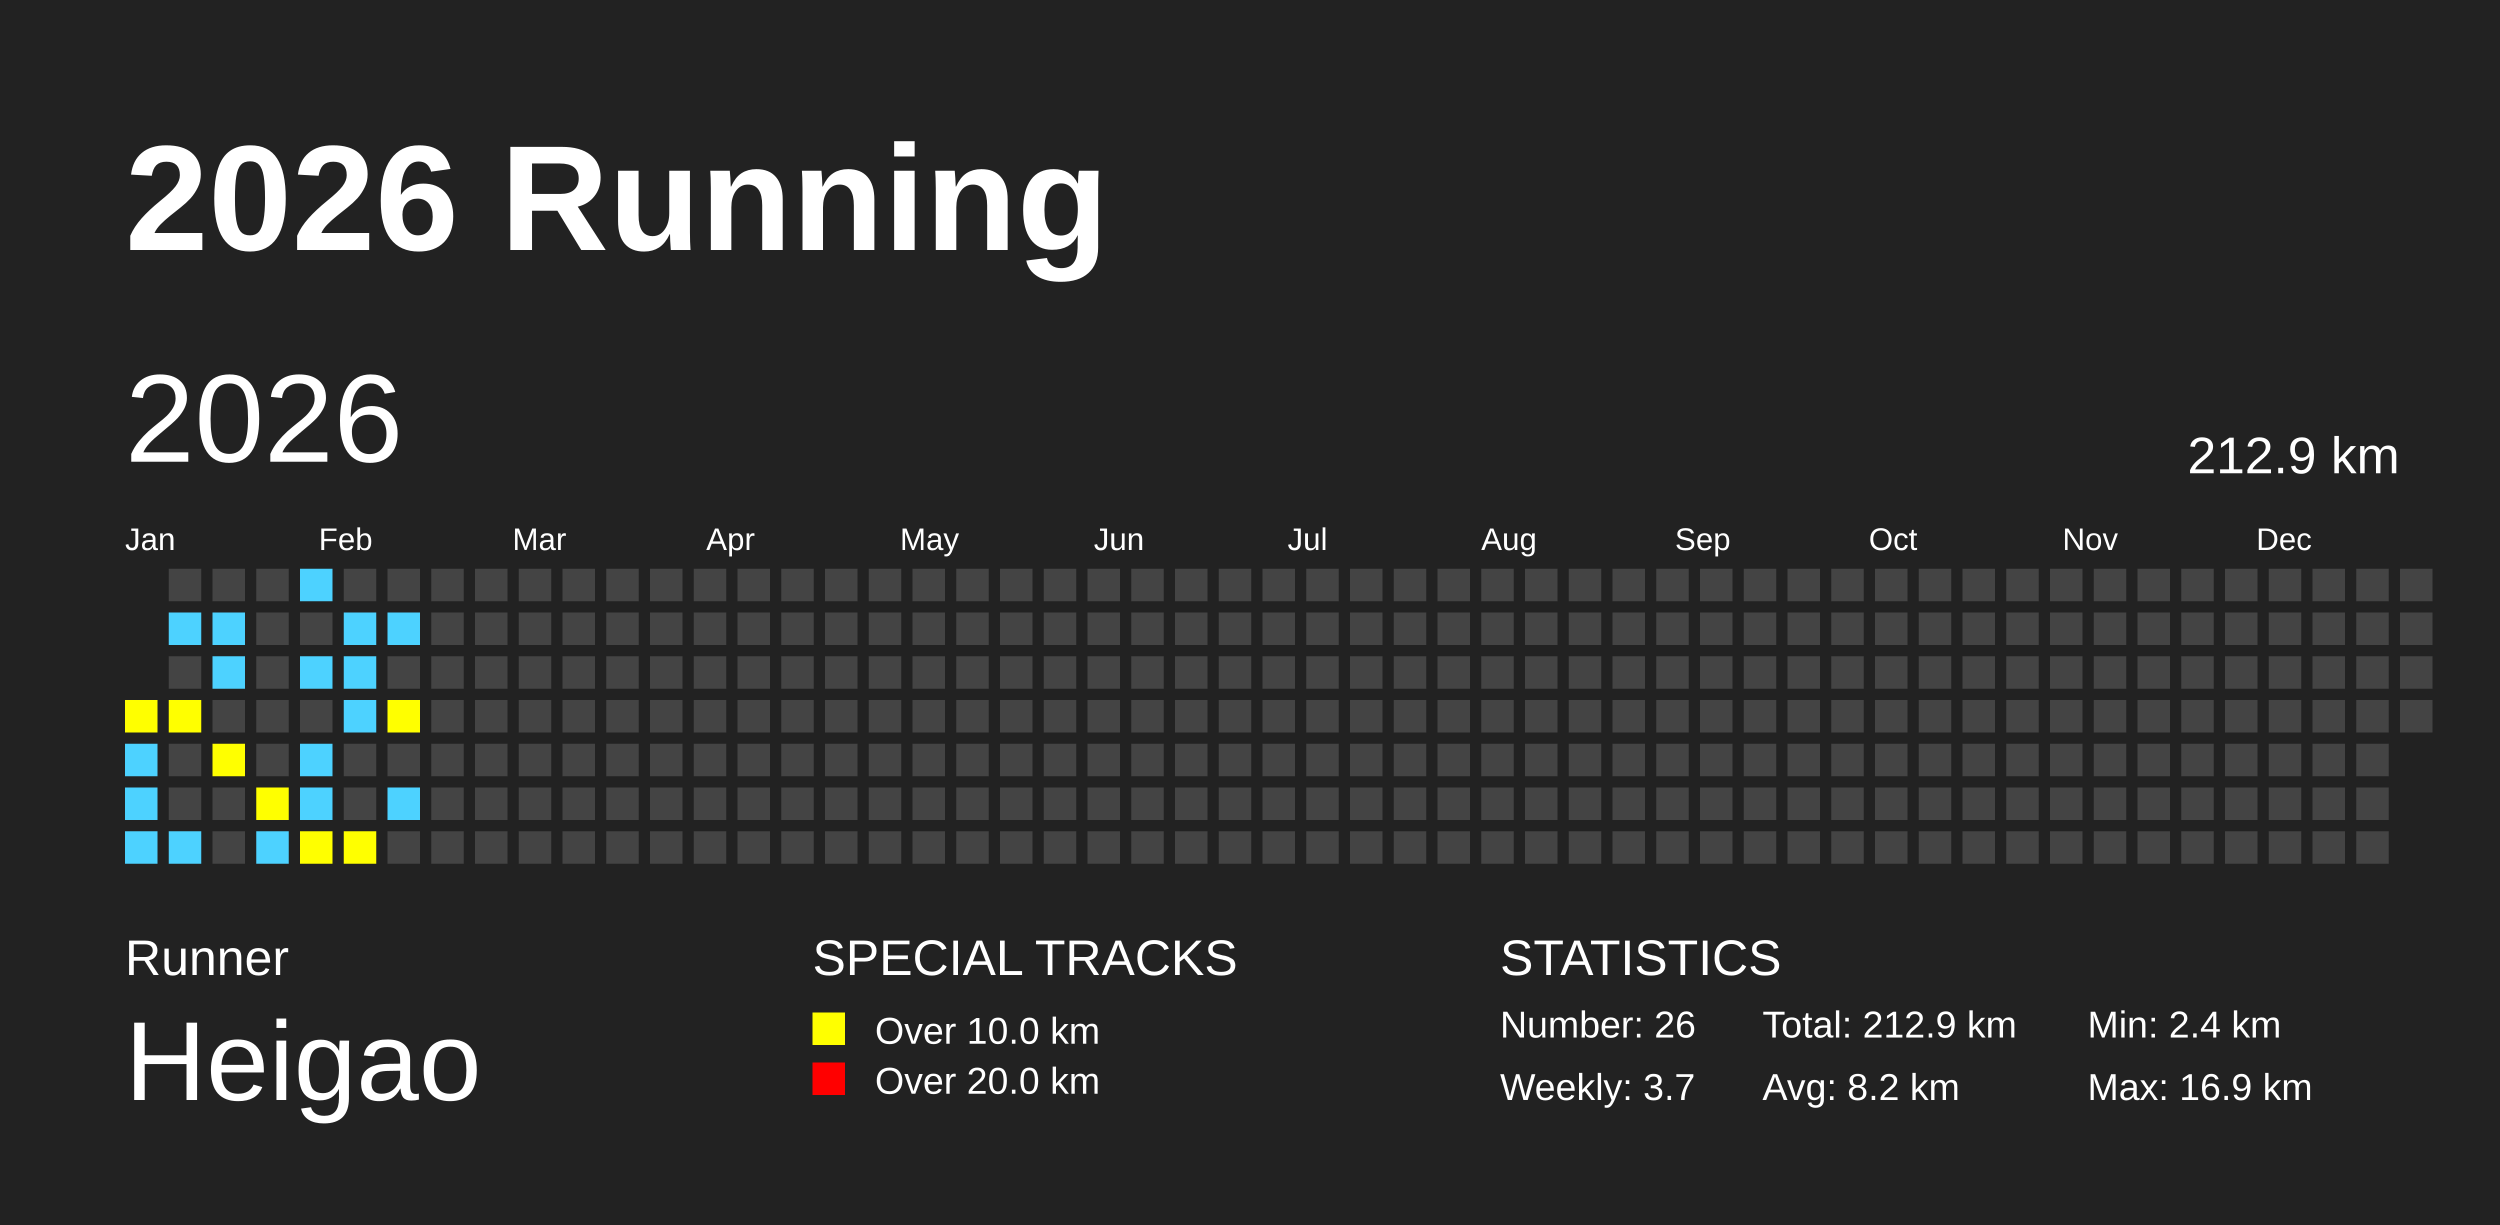
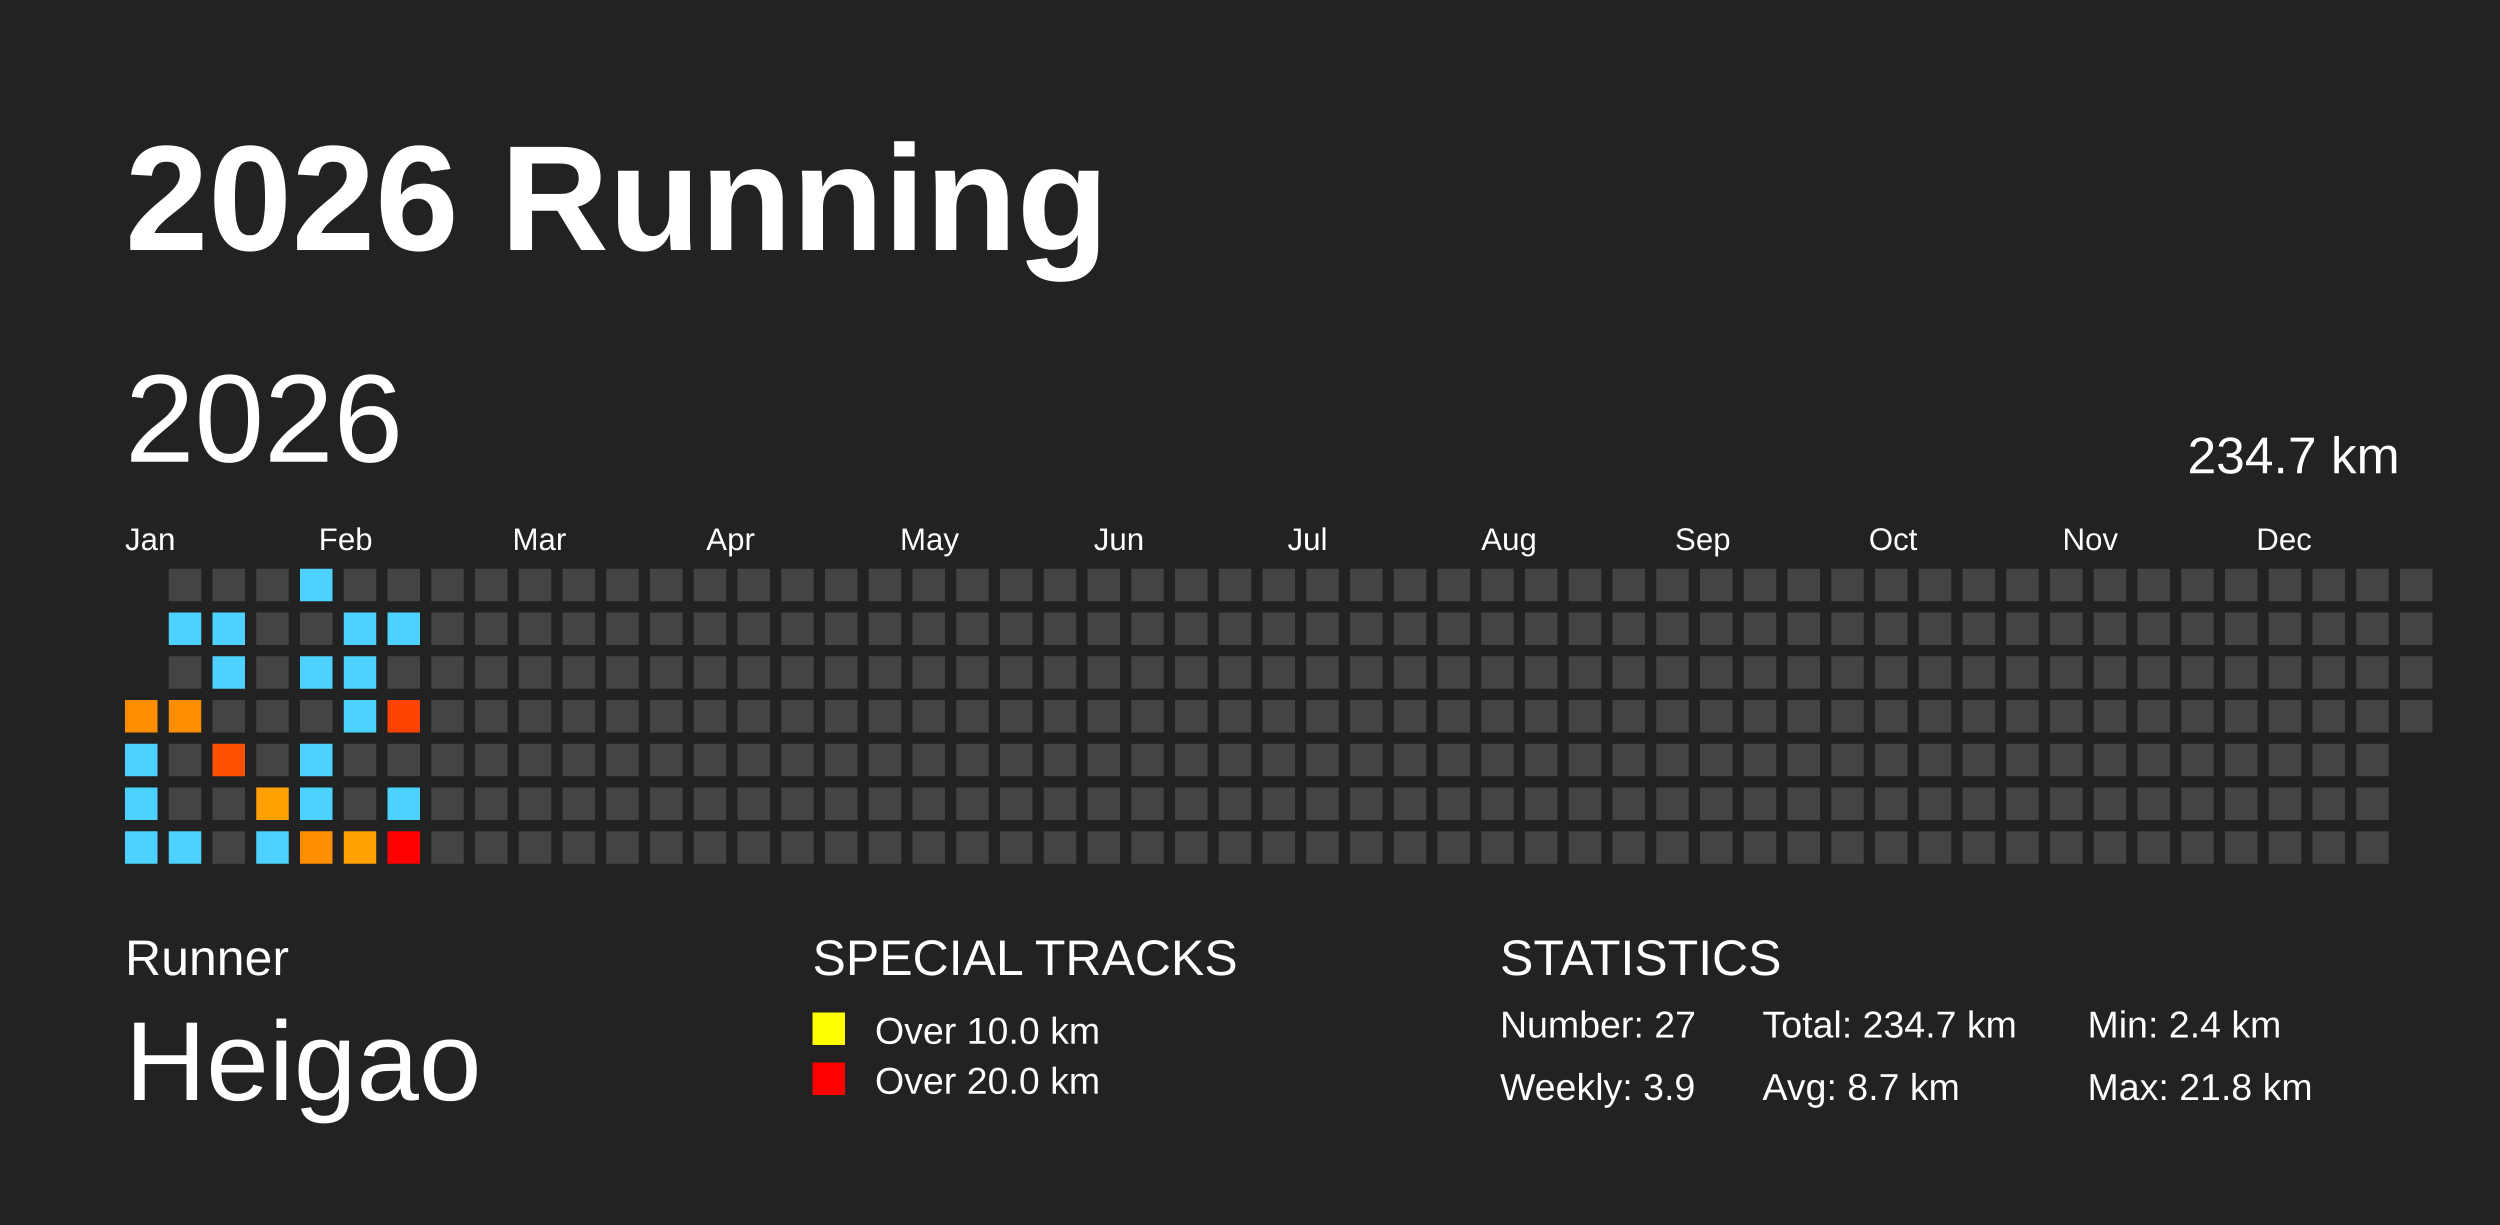
<svg xmlns="http://www.w3.org/2000/svg" baseProfile="full" height="98mm" version="1.1" viewBox="0,0,200,98" width="200mm">
  <defs />
  <rect fill="#222222" height="98" width="200" x="0" y="0" />
  <text fill="#FFFFFF" style="font-size:12px; font-family:Arial; font-weight:bold;" x="10" y="20">2026 Running</text>
  <text fill="#FFFFFF" style="font-size:4px; font-family:Arial" x="10" y="78">Runner</text>
  <text fill="#FFFFFF" style="font-size:9px; font-family:Arial" x="10" y="88">Heigao</text>
  <text fill="#FFFFFF" style="font-size:4px; font-family:Arial" x="65" y="78">SPECIAL TRACKS</text>
  <rect fill="yellow" height="2.6" width="2.6" x="65" y="81" />
  <text fill="#FFFFFF" style="font-size:3px; font-family:Arial" x="70" y="83.5">Over 10.0 km</text>
  <rect fill="red" height="2.6" width="2.6" x="65" y="85" />
  <text fill="#FFFFFF" style="font-size:3px; font-family:Arial" x="70" y="87.5">Over 20.0 km</text>
  <text fill="#FFFFFF" style="font-size:4px; font-family:Arial" x="120" y="78">STATISTICS</text>
-   <text fill="#FFFFFF" style="font-size:3px; font-family:Arial" x="120" y="83">Number: 26</text>
-   <text fill="#FFFFFF" style="font-size:3px; font-family:Arial" x="120" y="88">Weekly: 3.7</text>
-   <text fill="#FFFFFF" style="font-size:3px; font-family:Arial" x="141" y="83">Total: 212.9 km</text>
-   <text fill="#FFFFFF" style="font-size:3px; font-family:Arial" x="141" y="88">Avg: 8.2 km</text>
+   <text fill="#FFFFFF" style="font-size:3px; font-family:Arial" x="120" y="83">Number: 27</text>
+   <text fill="#FFFFFF" style="font-size:3px; font-family:Arial" x="120" y="88">Weekly: 3.9</text>
+   <text fill="#FFFFFF" style="font-size:3px; font-family:Arial" x="141" y="83">Total: 234.7 km</text>
+   <text fill="#FFFFFF" style="font-size:3px; font-family:Arial" x="141" y="88">Avg: 8.7 km</text>
  <text fill="#FFFFFF" style="font-size:3px; font-family:Arial" x="167" y="83">Min: 2.4 km</text>
-   <text fill="#FFFFFF" style="font-size:3px; font-family:Arial" x="167" y="88">Max: 16.9 km</text>
+   <text fill="#FFFFFF" style="font-size:3px; font-family:Arial" x="167" y="88">Max: 21.8 km</text>
  <text dominant-baseline="hanging" fill="#FFFFFF" style="font-size:10.0px; font-family:Arial;" x="10" y="30">2026</text>
-   <text dominant-baseline="hanging" fill="#FFFFFF" style="font-size:4.125px; font-family:Arial;" x="175" y="35">212.9 km</text>
+   <text dominant-baseline="hanging" fill="#FFFFFF" style="font-size:4.125px; font-family:Arial;" x="175" y="35">234.7 km</text>
  <text fill="#FFFFFF" style="font-size:2.5px; font-family:Arial" x="10.0" y="44">Jan</text>
  <text fill="#FFFFFF" style="font-size:2.5px; font-family:Arial" x="25.5" y="44">Feb</text>
  <text fill="#FFFFFF" style="font-size:2.5px; font-family:Arial" x="41.0" y="44">Mar</text>
  <text fill="#FFFFFF" style="font-size:2.5px; font-family:Arial" x="56.5" y="44">Apr</text>
  <text fill="#FFFFFF" style="font-size:2.5px; font-family:Arial" x="72.0" y="44">May</text>
  <text fill="#FFFFFF" style="font-size:2.5px; font-family:Arial" x="87.5" y="44">Jun</text>
  <text fill="#FFFFFF" style="font-size:2.5px; font-family:Arial" x="103.0" y="44">Jul</text>
  <text fill="#FFFFFF" style="font-size:2.5px; font-family:Arial" x="118.5" y="44">Aug</text>
  <text fill="#FFFFFF" style="font-size:2.5px; font-family:Arial" x="134.0" y="44">Sep</text>
  <text fill="#FFFFFF" style="font-size:2.5px; font-family:Arial" x="149.5" y="44">Oct</text>
  <text fill="#FFFFFF" style="font-size:2.5px; font-family:Arial" x="165.0" y="44">Nov</text>
  <text fill="#FFFFFF" style="font-size:2.5px; font-family:Arial" x="180.5" y="44">Dec</text>
-   <rect fill="yellow" height="2.6" width="2.6" x="10.0" y="56.0" />
-   <rect fill="#4DD2FF" height="2.6" width="2.6" x="10.0" y="59.5" />
-   <rect fill="#4DD2FF" height="2.6" width="2.6" x="10.0" y="63.0" />
-   <rect fill="#4DD2FF" height="2.6" width="2.6" x="10.0" y="66.5" />
+   <rect fill="#ff8e00" height="2.6" width="2.6" x="10.0" y="56.0" />
+   <rect fill="#4dd2ff" height="2.6" width="2.6" x="10.0" y="59.5" />
+   <rect fill="#4dd2ff" height="2.6" width="2.6" x="10.0" y="63.0" />
+   <rect fill="#4dd2ff" height="2.6" width="2.6" x="10.0" y="66.5" />
  <rect fill="#444444" height="2.6" width="2.6" x="13.5" y="45.5" />
-   <rect fill="#4DD2FF" height="2.6" width="2.6" x="13.5" y="49.0" />
+   <rect fill="#4dd2ff" height="2.6" width="2.6" x="13.5" y="49.0" />
  <rect fill="#444444" height="2.6" width="2.6" x="13.5" y="52.5" />
-   <rect fill="yellow" height="2.6" width="2.6" x="13.5" y="56.0" />
+   <rect fill="#ff8e00" height="2.6" width="2.6" x="13.5" y="56.0" />
  <rect fill="#444444" height="2.6" width="2.6" x="13.5" y="59.5" />
  <rect fill="#444444" height="2.6" width="2.6" x="13.5" y="63.0" />
-   <rect fill="#4DD2FF" height="2.6" width="2.6" x="13.5" y="66.5" />
+   <rect fill="#4dd2ff" height="2.6" width="2.6" x="13.5" y="66.5" />
  <rect fill="#444444" height="2.6" width="2.6" x="17.0" y="45.5" />
-   <rect fill="#4DD2FF" height="2.6" width="2.6" x="17.0" y="49.0" />
-   <rect fill="#4DD2FF" height="2.6" width="2.6" x="17.0" y="52.5" />
+   <rect fill="#4dd2ff" height="2.6" width="2.6" x="17.0" y="49.0" />
+   <rect fill="#4dd2ff" height="2.6" width="2.6" x="17.0" y="52.5" />
  <rect fill="#444444" height="2.6" width="2.6" x="17.0" y="56.0" />
-   <rect fill="yellow" height="2.6" width="2.6" x="17.0" y="59.5" />
+   <rect fill="#ff4f00" height="2.6" width="2.6" x="17.0" y="59.5" />
  <rect fill="#444444" height="2.6" width="2.6" x="17.0" y="63.0" />
  <rect fill="#444444" height="2.6" width="2.6" x="17.0" y="66.5" />
  <rect fill="#444444" height="2.6" width="2.6" x="20.5" y="45.5" />
  <rect fill="#444444" height="2.6" width="2.6" x="20.5" y="49.0" />
  <rect fill="#444444" height="2.6" width="2.6" x="20.5" y="52.5" />
  <rect fill="#444444" height="2.6" width="2.6" x="20.5" y="56.0" />
  <rect fill="#444444" height="2.6" width="2.6" x="20.5" y="59.5" />
-   <rect fill="yellow" height="2.6" width="2.6" x="20.5" y="63.0" />
-   <rect fill="#4DD2FF" height="2.6" width="2.6" x="20.5" y="66.5" />
-   <rect fill="#4DD2FF" height="2.6" width="2.6" x="24.0" y="45.5" />
+   <rect fill="#ffa100" height="2.6" width="2.6" x="20.5" y="63.0" />
+   <rect fill="#4dd2ff" height="2.6" width="2.6" x="20.5" y="66.5" />
+   <rect fill="#4dd2ff" height="2.6" width="2.6" x="24.0" y="45.5" />
  <rect fill="#444444" height="2.6" width="2.6" x="24.0" y="49.0" />
-   <rect fill="#4DD2FF" height="2.6" width="2.6" x="24.0" y="52.5" />
+   <rect fill="#4dd2ff" height="2.6" width="2.6" x="24.0" y="52.5" />
  <rect fill="#444444" height="2.6" width="2.6" x="24.0" y="56.0" />
-   <rect fill="#4DD2FF" height="2.6" width="2.6" x="24.0" y="59.5" />
-   <rect fill="#4DD2FF" height="2.6" width="2.6" x="24.0" y="63.0" />
-   <rect fill="yellow" height="2.6" width="2.6" x="24.0" y="66.5" />
+   <rect fill="#4dd2ff" height="2.6" width="2.6" x="24.0" y="59.5" />
+   <rect fill="#4dd2ff" height="2.6" width="2.6" x="24.0" y="63.0" />
+   <rect fill="#ff8f00" height="2.6" width="2.6" x="24.0" y="66.5" />
  <rect fill="#444444" height="2.6" width="2.6" x="27.5" y="45.5" />
-   <rect fill="#4DD2FF" height="2.6" width="2.6" x="27.5" y="49.0" />
-   <rect fill="#4DD2FF" height="2.6" width="2.6" x="27.5" y="52.5" />
-   <rect fill="#4DD2FF" height="2.6" width="2.6" x="27.5" y="56.0" />
+   <rect fill="#4dd2ff" height="2.6" width="2.6" x="27.5" y="49.0" />
+   <rect fill="#4dd2ff" height="2.6" width="2.6" x="27.5" y="52.5" />
+   <rect fill="#4dd2ff" height="2.6" width="2.6" x="27.5" y="56.0" />
  <rect fill="#444444" height="2.6" width="2.6" x="27.5" y="59.5" />
  <rect fill="#444444" height="2.6" width="2.6" x="27.5" y="63.0" />
-   <rect fill="yellow" height="2.6" width="2.6" x="27.5" y="66.5" />
+   <rect fill="#ffa100" height="2.6" width="2.6" x="27.5" y="66.5" />
  <rect fill="#444444" height="2.6" width="2.6" x="31.0" y="45.5" />
-   <rect fill="#4DD2FF" height="2.6" width="2.6" x="31.0" y="49.0" />
+   <rect fill="#4dd2ff" height="2.6" width="2.6" x="31.0" y="49.0" />
  <rect fill="#444444" height="2.6" width="2.6" x="31.0" y="52.5" />
-   <rect fill="yellow" height="2.6" width="2.6" x="31.0" y="56.0" />
+   <rect fill="#ff4300" height="2.6" width="2.6" x="31.0" y="56.0" />
  <rect fill="#444444" height="2.6" width="2.6" x="31.0" y="59.5" />
-   <rect fill="#4DD2FF" height="2.6" width="2.6" x="31.0" y="63.0" />
-   <rect fill="#444444" height="2.6" width="2.6" x="31.0" y="66.5" />
+   <rect fill="#4dd2ff" height="2.6" width="2.6" x="31.0" y="63.0" />
+   <rect fill="red" height="2.6" width="2.6" x="31.0" y="66.5" />
  <rect fill="#444444" height="2.6" width="2.6" x="34.5" y="45.5" />
  <rect fill="#444444" height="2.6" width="2.6" x="34.5" y="49.0" />
  <rect fill="#444444" height="2.6" width="2.6" x="34.5" y="52.5" />
  <rect fill="#444444" height="2.6" width="2.6" x="34.5" y="56.0" />
  <rect fill="#444444" height="2.6" width="2.6" x="34.5" y="59.5" />
  <rect fill="#444444" height="2.6" width="2.6" x="34.5" y="63.0" />
  <rect fill="#444444" height="2.6" width="2.6" x="34.5" y="66.5" />
  <rect fill="#444444" height="2.6" width="2.6" x="38.0" y="45.5" />
  <rect fill="#444444" height="2.6" width="2.6" x="38.0" y="49.0" />
  <rect fill="#444444" height="2.6" width="2.6" x="38.0" y="52.5" />
  <rect fill="#444444" height="2.6" width="2.6" x="38.0" y="56.0" />
  <rect fill="#444444" height="2.6" width="2.6" x="38.0" y="59.5" />
  <rect fill="#444444" height="2.6" width="2.6" x="38.0" y="63.0" />
  <rect fill="#444444" height="2.6" width="2.6" x="38.0" y="66.5" />
  <rect fill="#444444" height="2.6" width="2.6" x="41.5" y="45.5" />
  <rect fill="#444444" height="2.6" width="2.6" x="41.5" y="49.0" />
  <rect fill="#444444" height="2.6" width="2.6" x="41.5" y="52.5" />
  <rect fill="#444444" height="2.6" width="2.6" x="41.5" y="56.0" />
  <rect fill="#444444" height="2.6" width="2.6" x="41.5" y="59.5" />
  <rect fill="#444444" height="2.6" width="2.6" x="41.5" y="63.0" />
  <rect fill="#444444" height="2.6" width="2.6" x="41.5" y="66.5" />
  <rect fill="#444444" height="2.6" width="2.6" x="45.0" y="45.5" />
  <rect fill="#444444" height="2.6" width="2.6" x="45.0" y="49.0" />
  <rect fill="#444444" height="2.6" width="2.6" x="45.0" y="52.5" />
  <rect fill="#444444" height="2.6" width="2.6" x="45.0" y="56.0" />
  <rect fill="#444444" height="2.6" width="2.6" x="45.0" y="59.5" />
  <rect fill="#444444" height="2.6" width="2.6" x="45.0" y="63.0" />
  <rect fill="#444444" height="2.6" width="2.6" x="45.0" y="66.5" />
  <rect fill="#444444" height="2.6" width="2.6" x="48.5" y="45.5" />
  <rect fill="#444444" height="2.6" width="2.6" x="48.5" y="49.0" />
  <rect fill="#444444" height="2.6" width="2.6" x="48.5" y="52.5" />
  <rect fill="#444444" height="2.6" width="2.6" x="48.5" y="56.0" />
  <rect fill="#444444" height="2.6" width="2.6" x="48.5" y="59.5" />
  <rect fill="#444444" height="2.6" width="2.6" x="48.5" y="63.0" />
  <rect fill="#444444" height="2.6" width="2.6" x="48.5" y="66.5" />
  <rect fill="#444444" height="2.6" width="2.6" x="52.0" y="45.5" />
  <rect fill="#444444" height="2.6" width="2.6" x="52.0" y="49.0" />
  <rect fill="#444444" height="2.6" width="2.6" x="52.0" y="52.5" />
  <rect fill="#444444" height="2.6" width="2.6" x="52.0" y="56.0" />
  <rect fill="#444444" height="2.6" width="2.6" x="52.0" y="59.5" />
  <rect fill="#444444" height="2.6" width="2.6" x="52.0" y="63.0" />
  <rect fill="#444444" height="2.6" width="2.6" x="52.0" y="66.5" />
  <rect fill="#444444" height="2.6" width="2.6" x="55.5" y="45.5" />
  <rect fill="#444444" height="2.6" width="2.6" x="55.5" y="49.0" />
  <rect fill="#444444" height="2.6" width="2.6" x="55.5" y="52.5" />
  <rect fill="#444444" height="2.6" width="2.6" x="55.5" y="56.0" />
  <rect fill="#444444" height="2.6" width="2.6" x="55.5" y="59.5" />
  <rect fill="#444444" height="2.6" width="2.6" x="55.5" y="63.0" />
  <rect fill="#444444" height="2.6" width="2.6" x="55.5" y="66.5" />
  <rect fill="#444444" height="2.6" width="2.6" x="59.0" y="45.5" />
  <rect fill="#444444" height="2.6" width="2.6" x="59.0" y="49.0" />
  <rect fill="#444444" height="2.6" width="2.6" x="59.0" y="52.5" />
  <rect fill="#444444" height="2.6" width="2.6" x="59.0" y="56.0" />
  <rect fill="#444444" height="2.6" width="2.6" x="59.0" y="59.5" />
  <rect fill="#444444" height="2.6" width="2.6" x="59.0" y="63.0" />
  <rect fill="#444444" height="2.6" width="2.6" x="59.0" y="66.5" />
  <rect fill="#444444" height="2.6" width="2.6" x="62.5" y="45.5" />
  <rect fill="#444444" height="2.6" width="2.6" x="62.5" y="49.0" />
  <rect fill="#444444" height="2.6" width="2.6" x="62.5" y="52.5" />
  <rect fill="#444444" height="2.6" width="2.6" x="62.5" y="56.0" />
  <rect fill="#444444" height="2.6" width="2.6" x="62.5" y="59.5" />
  <rect fill="#444444" height="2.6" width="2.6" x="62.5" y="63.0" />
  <rect fill="#444444" height="2.6" width="2.6" x="62.5" y="66.5" />
  <rect fill="#444444" height="2.6" width="2.6" x="66.0" y="45.5" />
  <rect fill="#444444" height="2.6" width="2.6" x="66.0" y="49.0" />
  <rect fill="#444444" height="2.6" width="2.6" x="66.0" y="52.5" />
  <rect fill="#444444" height="2.6" width="2.6" x="66.0" y="56.0" />
  <rect fill="#444444" height="2.6" width="2.6" x="66.0" y="59.5" />
  <rect fill="#444444" height="2.6" width="2.6" x="66.0" y="63.0" />
  <rect fill="#444444" height="2.6" width="2.6" x="66.0" y="66.5" />
  <rect fill="#444444" height="2.6" width="2.6" x="69.5" y="45.5" />
  <rect fill="#444444" height="2.6" width="2.6" x="69.5" y="49.0" />
  <rect fill="#444444" height="2.6" width="2.6" x="69.5" y="52.5" />
  <rect fill="#444444" height="2.6" width="2.6" x="69.5" y="56.0" />
  <rect fill="#444444" height="2.6" width="2.6" x="69.5" y="59.5" />
  <rect fill="#444444" height="2.6" width="2.6" x="69.5" y="63.0" />
  <rect fill="#444444" height="2.6" width="2.6" x="69.5" y="66.5" />
  <rect fill="#444444" height="2.6" width="2.6" x="73.0" y="45.5" />
  <rect fill="#444444" height="2.6" width="2.6" x="73.0" y="49.0" />
  <rect fill="#444444" height="2.6" width="2.6" x="73.0" y="52.5" />
  <rect fill="#444444" height="2.6" width="2.6" x="73.0" y="56.0" />
  <rect fill="#444444" height="2.6" width="2.6" x="73.0" y="59.5" />
  <rect fill="#444444" height="2.6" width="2.6" x="73.0" y="63.0" />
  <rect fill="#444444" height="2.6" width="2.6" x="73.0" y="66.5" />
  <rect fill="#444444" height="2.6" width="2.6" x="76.5" y="45.5" />
  <rect fill="#444444" height="2.6" width="2.6" x="76.5" y="49.0" />
  <rect fill="#444444" height="2.6" width="2.6" x="76.5" y="52.5" />
  <rect fill="#444444" height="2.6" width="2.6" x="76.5" y="56.0" />
  <rect fill="#444444" height="2.6" width="2.6" x="76.5" y="59.5" />
  <rect fill="#444444" height="2.6" width="2.6" x="76.5" y="63.0" />
  <rect fill="#444444" height="2.6" width="2.6" x="76.5" y="66.5" />
  <rect fill="#444444" height="2.6" width="2.6" x="80.0" y="45.5" />
  <rect fill="#444444" height="2.6" width="2.6" x="80.0" y="49.0" />
  <rect fill="#444444" height="2.6" width="2.6" x="80.0" y="52.5" />
  <rect fill="#444444" height="2.6" width="2.6" x="80.0" y="56.0" />
  <rect fill="#444444" height="2.6" width="2.6" x="80.0" y="59.5" />
  <rect fill="#444444" height="2.6" width="2.6" x="80.0" y="63.0" />
  <rect fill="#444444" height="2.6" width="2.6" x="80.0" y="66.5" />
  <rect fill="#444444" height="2.6" width="2.6" x="83.5" y="45.5" />
  <rect fill="#444444" height="2.6" width="2.6" x="83.5" y="49.0" />
  <rect fill="#444444" height="2.6" width="2.6" x="83.5" y="52.5" />
  <rect fill="#444444" height="2.6" width="2.6" x="83.5" y="56.0" />
  <rect fill="#444444" height="2.6" width="2.6" x="83.5" y="59.5" />
  <rect fill="#444444" height="2.6" width="2.6" x="83.5" y="63.0" />
  <rect fill="#444444" height="2.6" width="2.6" x="83.5" y="66.5" />
  <rect fill="#444444" height="2.6" width="2.6" x="87.0" y="45.5" />
  <rect fill="#444444" height="2.6" width="2.6" x="87.0" y="49.0" />
  <rect fill="#444444" height="2.6" width="2.6" x="87.0" y="52.5" />
  <rect fill="#444444" height="2.6" width="2.6" x="87.0" y="56.0" />
  <rect fill="#444444" height="2.6" width="2.6" x="87.0" y="59.5" />
  <rect fill="#444444" height="2.6" width="2.6" x="87.0" y="63.0" />
  <rect fill="#444444" height="2.6" width="2.6" x="87.0" y="66.5" />
  <rect fill="#444444" height="2.6" width="2.6" x="90.5" y="45.5" />
  <rect fill="#444444" height="2.6" width="2.6" x="90.5" y="49.0" />
  <rect fill="#444444" height="2.6" width="2.6" x="90.5" y="52.5" />
  <rect fill="#444444" height="2.6" width="2.6" x="90.5" y="56.0" />
  <rect fill="#444444" height="2.6" width="2.6" x="90.5" y="59.5" />
  <rect fill="#444444" height="2.6" width="2.6" x="90.5" y="63.0" />
  <rect fill="#444444" height="2.6" width="2.6" x="90.5" y="66.5" />
  <rect fill="#444444" height="2.6" width="2.6" x="94.0" y="45.5" />
  <rect fill="#444444" height="2.6" width="2.6" x="94.0" y="49.0" />
  <rect fill="#444444" height="2.6" width="2.6" x="94.0" y="52.5" />
  <rect fill="#444444" height="2.6" width="2.6" x="94.0" y="56.0" />
  <rect fill="#444444" height="2.6" width="2.6" x="94.0" y="59.5" />
  <rect fill="#444444" height="2.6" width="2.6" x="94.0" y="63.0" />
  <rect fill="#444444" height="2.6" width="2.6" x="94.0" y="66.5" />
  <rect fill="#444444" height="2.6" width="2.6" x="97.5" y="45.5" />
  <rect fill="#444444" height="2.6" width="2.6" x="97.5" y="49.0" />
  <rect fill="#444444" height="2.6" width="2.6" x="97.5" y="52.5" />
  <rect fill="#444444" height="2.6" width="2.6" x="97.5" y="56.0" />
  <rect fill="#444444" height="2.6" width="2.6" x="97.5" y="59.5" />
  <rect fill="#444444" height="2.6" width="2.6" x="97.5" y="63.0" />
  <rect fill="#444444" height="2.6" width="2.6" x="97.5" y="66.5" />
  <rect fill="#444444" height="2.6" width="2.6" x="101.0" y="45.5" />
  <rect fill="#444444" height="2.6" width="2.6" x="101.0" y="49.0" />
  <rect fill="#444444" height="2.6" width="2.6" x="101.0" y="52.5" />
  <rect fill="#444444" height="2.6" width="2.6" x="101.0" y="56.0" />
  <rect fill="#444444" height="2.6" width="2.6" x="101.0" y="59.5" />
  <rect fill="#444444" height="2.6" width="2.6" x="101.0" y="63.0" />
  <rect fill="#444444" height="2.6" width="2.6" x="101.0" y="66.5" />
  <rect fill="#444444" height="2.6" width="2.6" x="104.5" y="45.5" />
  <rect fill="#444444" height="2.6" width="2.6" x="104.5" y="49.0" />
  <rect fill="#444444" height="2.6" width="2.6" x="104.5" y="52.5" />
  <rect fill="#444444" height="2.6" width="2.6" x="104.5" y="56.0" />
  <rect fill="#444444" height="2.6" width="2.6" x="104.5" y="59.5" />
  <rect fill="#444444" height="2.6" width="2.6" x="104.5" y="63.0" />
  <rect fill="#444444" height="2.6" width="2.6" x="104.5" y="66.5" />
  <rect fill="#444444" height="2.6" width="2.6" x="108.0" y="45.5" />
  <rect fill="#444444" height="2.6" width="2.6" x="108.0" y="49.0" />
  <rect fill="#444444" height="2.6" width="2.6" x="108.0" y="52.5" />
  <rect fill="#444444" height="2.6" width="2.6" x="108.0" y="56.0" />
  <rect fill="#444444" height="2.6" width="2.6" x="108.0" y="59.5" />
  <rect fill="#444444" height="2.6" width="2.6" x="108.0" y="63.0" />
  <rect fill="#444444" height="2.6" width="2.6" x="108.0" y="66.5" />
  <rect fill="#444444" height="2.6" width="2.6" x="111.5" y="45.5" />
  <rect fill="#444444" height="2.6" width="2.6" x="111.5" y="49.0" />
  <rect fill="#444444" height="2.6" width="2.6" x="111.5" y="52.5" />
  <rect fill="#444444" height="2.6" width="2.6" x="111.5" y="56.0" />
  <rect fill="#444444" height="2.6" width="2.6" x="111.5" y="59.5" />
  <rect fill="#444444" height="2.6" width="2.6" x="111.5" y="63.0" />
  <rect fill="#444444" height="2.6" width="2.6" x="111.5" y="66.5" />
  <rect fill="#444444" height="2.6" width="2.6" x="115.0" y="45.5" />
  <rect fill="#444444" height="2.6" width="2.6" x="115.0" y="49.0" />
  <rect fill="#444444" height="2.6" width="2.6" x="115.0" y="52.5" />
  <rect fill="#444444" height="2.6" width="2.6" x="115.0" y="56.0" />
  <rect fill="#444444" height="2.6" width="2.6" x="115.0" y="59.5" />
  <rect fill="#444444" height="2.6" width="2.6" x="115.0" y="63.0" />
  <rect fill="#444444" height="2.6" width="2.6" x="115.0" y="66.5" />
  <rect fill="#444444" height="2.6" width="2.6" x="118.5" y="45.5" />
  <rect fill="#444444" height="2.6" width="2.6" x="118.5" y="49.0" />
  <rect fill="#444444" height="2.6" width="2.6" x="118.5" y="52.5" />
  <rect fill="#444444" height="2.6" width="2.6" x="118.5" y="56.0" />
  <rect fill="#444444" height="2.6" width="2.6" x="118.5" y="59.5" />
  <rect fill="#444444" height="2.6" width="2.6" x="118.5" y="63.0" />
  <rect fill="#444444" height="2.6" width="2.6" x="118.5" y="66.5" />
  <rect fill="#444444" height="2.6" width="2.6" x="122.0" y="45.5" />
  <rect fill="#444444" height="2.6" width="2.6" x="122.0" y="49.0" />
  <rect fill="#444444" height="2.6" width="2.6" x="122.0" y="52.5" />
  <rect fill="#444444" height="2.6" width="2.6" x="122.0" y="56.0" />
  <rect fill="#444444" height="2.6" width="2.6" x="122.0" y="59.5" />
  <rect fill="#444444" height="2.6" width="2.6" x="122.0" y="63.0" />
  <rect fill="#444444" height="2.6" width="2.6" x="122.0" y="66.5" />
  <rect fill="#444444" height="2.6" width="2.6" x="125.5" y="45.5" />
  <rect fill="#444444" height="2.6" width="2.6" x="125.5" y="49.0" />
  <rect fill="#444444" height="2.6" width="2.6" x="125.5" y="52.5" />
  <rect fill="#444444" height="2.6" width="2.6" x="125.5" y="56.0" />
  <rect fill="#444444" height="2.6" width="2.6" x="125.5" y="59.5" />
  <rect fill="#444444" height="2.6" width="2.6" x="125.5" y="63.0" />
  <rect fill="#444444" height="2.6" width="2.6" x="125.5" y="66.5" />
  <rect fill="#444444" height="2.6" width="2.6" x="129.0" y="45.5" />
  <rect fill="#444444" height="2.6" width="2.6" x="129.0" y="49.0" />
  <rect fill="#444444" height="2.6" width="2.6" x="129.0" y="52.5" />
  <rect fill="#444444" height="2.6" width="2.6" x="129.0" y="56.0" />
  <rect fill="#444444" height="2.6" width="2.6" x="129.0" y="59.5" />
  <rect fill="#444444" height="2.6" width="2.6" x="129.0" y="63.0" />
  <rect fill="#444444" height="2.6" width="2.6" x="129.0" y="66.5" />
  <rect fill="#444444" height="2.6" width="2.6" x="132.5" y="45.5" />
  <rect fill="#444444" height="2.6" width="2.6" x="132.5" y="49.0" />
  <rect fill="#444444" height="2.6" width="2.6" x="132.5" y="52.5" />
  <rect fill="#444444" height="2.6" width="2.6" x="132.5" y="56.0" />
  <rect fill="#444444" height="2.6" width="2.6" x="132.5" y="59.5" />
  <rect fill="#444444" height="2.6" width="2.6" x="132.5" y="63.0" />
  <rect fill="#444444" height="2.6" width="2.6" x="132.5" y="66.5" />
  <rect fill="#444444" height="2.6" width="2.6" x="136.0" y="45.5" />
  <rect fill="#444444" height="2.6" width="2.6" x="136.0" y="49.0" />
  <rect fill="#444444" height="2.6" width="2.6" x="136.0" y="52.5" />
  <rect fill="#444444" height="2.6" width="2.6" x="136.0" y="56.0" />
  <rect fill="#444444" height="2.6" width="2.6" x="136.0" y="59.5" />
  <rect fill="#444444" height="2.6" width="2.6" x="136.0" y="63.0" />
  <rect fill="#444444" height="2.6" width="2.6" x="136.0" y="66.5" />
  <rect fill="#444444" height="2.6" width="2.6" x="139.5" y="45.5" />
  <rect fill="#444444" height="2.6" width="2.6" x="139.5" y="49.0" />
  <rect fill="#444444" height="2.6" width="2.6" x="139.5" y="52.5" />
  <rect fill="#444444" height="2.6" width="2.6" x="139.5" y="56.0" />
  <rect fill="#444444" height="2.6" width="2.6" x="139.5" y="59.5" />
  <rect fill="#444444" height="2.6" width="2.6" x="139.5" y="63.0" />
  <rect fill="#444444" height="2.6" width="2.6" x="139.5" y="66.5" />
  <rect fill="#444444" height="2.6" width="2.6" x="143.0" y="45.5" />
  <rect fill="#444444" height="2.6" width="2.6" x="143.0" y="49.0" />
  <rect fill="#444444" height="2.6" width="2.6" x="143.0" y="52.5" />
  <rect fill="#444444" height="2.6" width="2.6" x="143.0" y="56.0" />
  <rect fill="#444444" height="2.6" width="2.6" x="143.0" y="59.5" />
  <rect fill="#444444" height="2.6" width="2.6" x="143.0" y="63.0" />
  <rect fill="#444444" height="2.6" width="2.6" x="143.0" y="66.5" />
  <rect fill="#444444" height="2.6" width="2.6" x="146.5" y="45.5" />
  <rect fill="#444444" height="2.6" width="2.6" x="146.5" y="49.0" />
  <rect fill="#444444" height="2.6" width="2.6" x="146.5" y="52.5" />
  <rect fill="#444444" height="2.6" width="2.6" x="146.5" y="56.0" />
  <rect fill="#444444" height="2.6" width="2.6" x="146.5" y="59.5" />
  <rect fill="#444444" height="2.6" width="2.6" x="146.5" y="63.0" />
  <rect fill="#444444" height="2.6" width="2.6" x="146.5" y="66.5" />
  <rect fill="#444444" height="2.6" width="2.6" x="150.0" y="45.5" />
  <rect fill="#444444" height="2.6" width="2.6" x="150.0" y="49.0" />
  <rect fill="#444444" height="2.6" width="2.6" x="150.0" y="52.5" />
  <rect fill="#444444" height="2.6" width="2.6" x="150.0" y="56.0" />
  <rect fill="#444444" height="2.6" width="2.6" x="150.0" y="59.5" />
  <rect fill="#444444" height="2.6" width="2.6" x="150.0" y="63.0" />
  <rect fill="#444444" height="2.6" width="2.6" x="150.0" y="66.5" />
  <rect fill="#444444" height="2.6" width="2.6" x="153.5" y="45.5" />
  <rect fill="#444444" height="2.6" width="2.6" x="153.5" y="49.0" />
  <rect fill="#444444" height="2.6" width="2.6" x="153.5" y="52.5" />
  <rect fill="#444444" height="2.6" width="2.6" x="153.5" y="56.0" />
  <rect fill="#444444" height="2.6" width="2.6" x="153.5" y="59.5" />
  <rect fill="#444444" height="2.6" width="2.6" x="153.5" y="63.0" />
  <rect fill="#444444" height="2.6" width="2.6" x="153.5" y="66.5" />
  <rect fill="#444444" height="2.6" width="2.6" x="157.0" y="45.5" />
  <rect fill="#444444" height="2.6" width="2.6" x="157.0" y="49.0" />
  <rect fill="#444444" height="2.6" width="2.6" x="157.0" y="52.5" />
  <rect fill="#444444" height="2.6" width="2.6" x="157.0" y="56.0" />
  <rect fill="#444444" height="2.6" width="2.6" x="157.0" y="59.5" />
  <rect fill="#444444" height="2.6" width="2.6" x="157.0" y="63.0" />
  <rect fill="#444444" height="2.6" width="2.6" x="157.0" y="66.5" />
  <rect fill="#444444" height="2.6" width="2.6" x="160.5" y="45.5" />
  <rect fill="#444444" height="2.6" width="2.6" x="160.5" y="49.0" />
  <rect fill="#444444" height="2.6" width="2.6" x="160.5" y="52.5" />
  <rect fill="#444444" height="2.6" width="2.6" x="160.5" y="56.0" />
  <rect fill="#444444" height="2.6" width="2.6" x="160.5" y="59.5" />
  <rect fill="#444444" height="2.6" width="2.6" x="160.5" y="63.0" />
  <rect fill="#444444" height="2.6" width="2.6" x="160.5" y="66.5" />
  <rect fill="#444444" height="2.6" width="2.6" x="164.0" y="45.5" />
  <rect fill="#444444" height="2.6" width="2.6" x="164.0" y="49.0" />
  <rect fill="#444444" height="2.6" width="2.6" x="164.0" y="52.5" />
  <rect fill="#444444" height="2.6" width="2.6" x="164.0" y="56.0" />
  <rect fill="#444444" height="2.6" width="2.6" x="164.0" y="59.5" />
  <rect fill="#444444" height="2.6" width="2.6" x="164.0" y="63.0" />
  <rect fill="#444444" height="2.6" width="2.6" x="164.0" y="66.5" />
  <rect fill="#444444" height="2.6" width="2.6" x="167.5" y="45.5" />
  <rect fill="#444444" height="2.6" width="2.6" x="167.5" y="49.0" />
  <rect fill="#444444" height="2.6" width="2.6" x="167.5" y="52.5" />
  <rect fill="#444444" height="2.6" width="2.6" x="167.5" y="56.0" />
  <rect fill="#444444" height="2.6" width="2.6" x="167.5" y="59.5" />
  <rect fill="#444444" height="2.6" width="2.6" x="167.5" y="63.0" />
  <rect fill="#444444" height="2.6" width="2.6" x="167.5" y="66.5" />
  <rect fill="#444444" height="2.6" width="2.6" x="171.0" y="45.5" />
  <rect fill="#444444" height="2.6" width="2.6" x="171.0" y="49.0" />
  <rect fill="#444444" height="2.6" width="2.6" x="171.0" y="52.5" />
  <rect fill="#444444" height="2.6" width="2.6" x="171.0" y="56.0" />
  <rect fill="#444444" height="2.6" width="2.6" x="171.0" y="59.5" />
  <rect fill="#444444" height="2.6" width="2.6" x="171.0" y="63.0" />
  <rect fill="#444444" height="2.6" width="2.6" x="171.0" y="66.5" />
  <rect fill="#444444" height="2.6" width="2.6" x="174.5" y="45.5" />
  <rect fill="#444444" height="2.6" width="2.6" x="174.5" y="49.0" />
  <rect fill="#444444" height="2.6" width="2.6" x="174.5" y="52.5" />
  <rect fill="#444444" height="2.6" width="2.6" x="174.5" y="56.0" />
  <rect fill="#444444" height="2.6" width="2.6" x="174.5" y="59.5" />
  <rect fill="#444444" height="2.6" width="2.6" x="174.5" y="63.0" />
  <rect fill="#444444" height="2.6" width="2.6" x="174.5" y="66.5" />
  <rect fill="#444444" height="2.6" width="2.6" x="178.0" y="45.5" />
  <rect fill="#444444" height="2.6" width="2.6" x="178.0" y="49.0" />
  <rect fill="#444444" height="2.6" width="2.6" x="178.0" y="52.5" />
  <rect fill="#444444" height="2.6" width="2.6" x="178.0" y="56.0" />
  <rect fill="#444444" height="2.6" width="2.6" x="178.0" y="59.5" />
  <rect fill="#444444" height="2.6" width="2.6" x="178.0" y="63.0" />
  <rect fill="#444444" height="2.6" width="2.6" x="178.0" y="66.5" />
  <rect fill="#444444" height="2.6" width="2.6" x="181.5" y="45.5" />
  <rect fill="#444444" height="2.6" width="2.6" x="181.5" y="49.0" />
  <rect fill="#444444" height="2.6" width="2.6" x="181.5" y="52.5" />
  <rect fill="#444444" height="2.6" width="2.6" x="181.5" y="56.0" />
  <rect fill="#444444" height="2.6" width="2.6" x="181.5" y="59.5" />
  <rect fill="#444444" height="2.6" width="2.6" x="181.5" y="63.0" />
  <rect fill="#444444" height="2.6" width="2.6" x="181.5" y="66.5" />
  <rect fill="#444444" height="2.6" width="2.6" x="185.0" y="45.5" />
  <rect fill="#444444" height="2.6" width="2.6" x="185.0" y="49.0" />
  <rect fill="#444444" height="2.6" width="2.6" x="185.0" y="52.5" />
  <rect fill="#444444" height="2.6" width="2.6" x="185.0" y="56.0" />
  <rect fill="#444444" height="2.6" width="2.6" x="185.0" y="59.5" />
  <rect fill="#444444" height="2.6" width="2.6" x="185.0" y="63.0" />
  <rect fill="#444444" height="2.6" width="2.6" x="185.0" y="66.5" />
  <rect fill="#444444" height="2.6" width="2.6" x="188.5" y="45.5" />
  <rect fill="#444444" height="2.6" width="2.6" x="188.5" y="49.0" />
  <rect fill="#444444" height="2.6" width="2.6" x="188.5" y="52.5" />
  <rect fill="#444444" height="2.6" width="2.6" x="188.5" y="56.0" />
  <rect fill="#444444" height="2.6" width="2.6" x="188.5" y="59.5" />
  <rect fill="#444444" height="2.6" width="2.6" x="188.5" y="63.0" />
  <rect fill="#444444" height="2.6" width="2.6" x="188.5" y="66.5" />
  <rect fill="#444444" height="2.6" width="2.6" x="192.0" y="45.5" />
  <rect fill="#444444" height="2.6" width="2.6" x="192.0" y="49.0" />
  <rect fill="#444444" height="2.6" width="2.6" x="192.0" y="52.5" />
  <rect fill="#444444" height="2.6" width="2.6" x="192.0" y="56.0" />
</svg>
